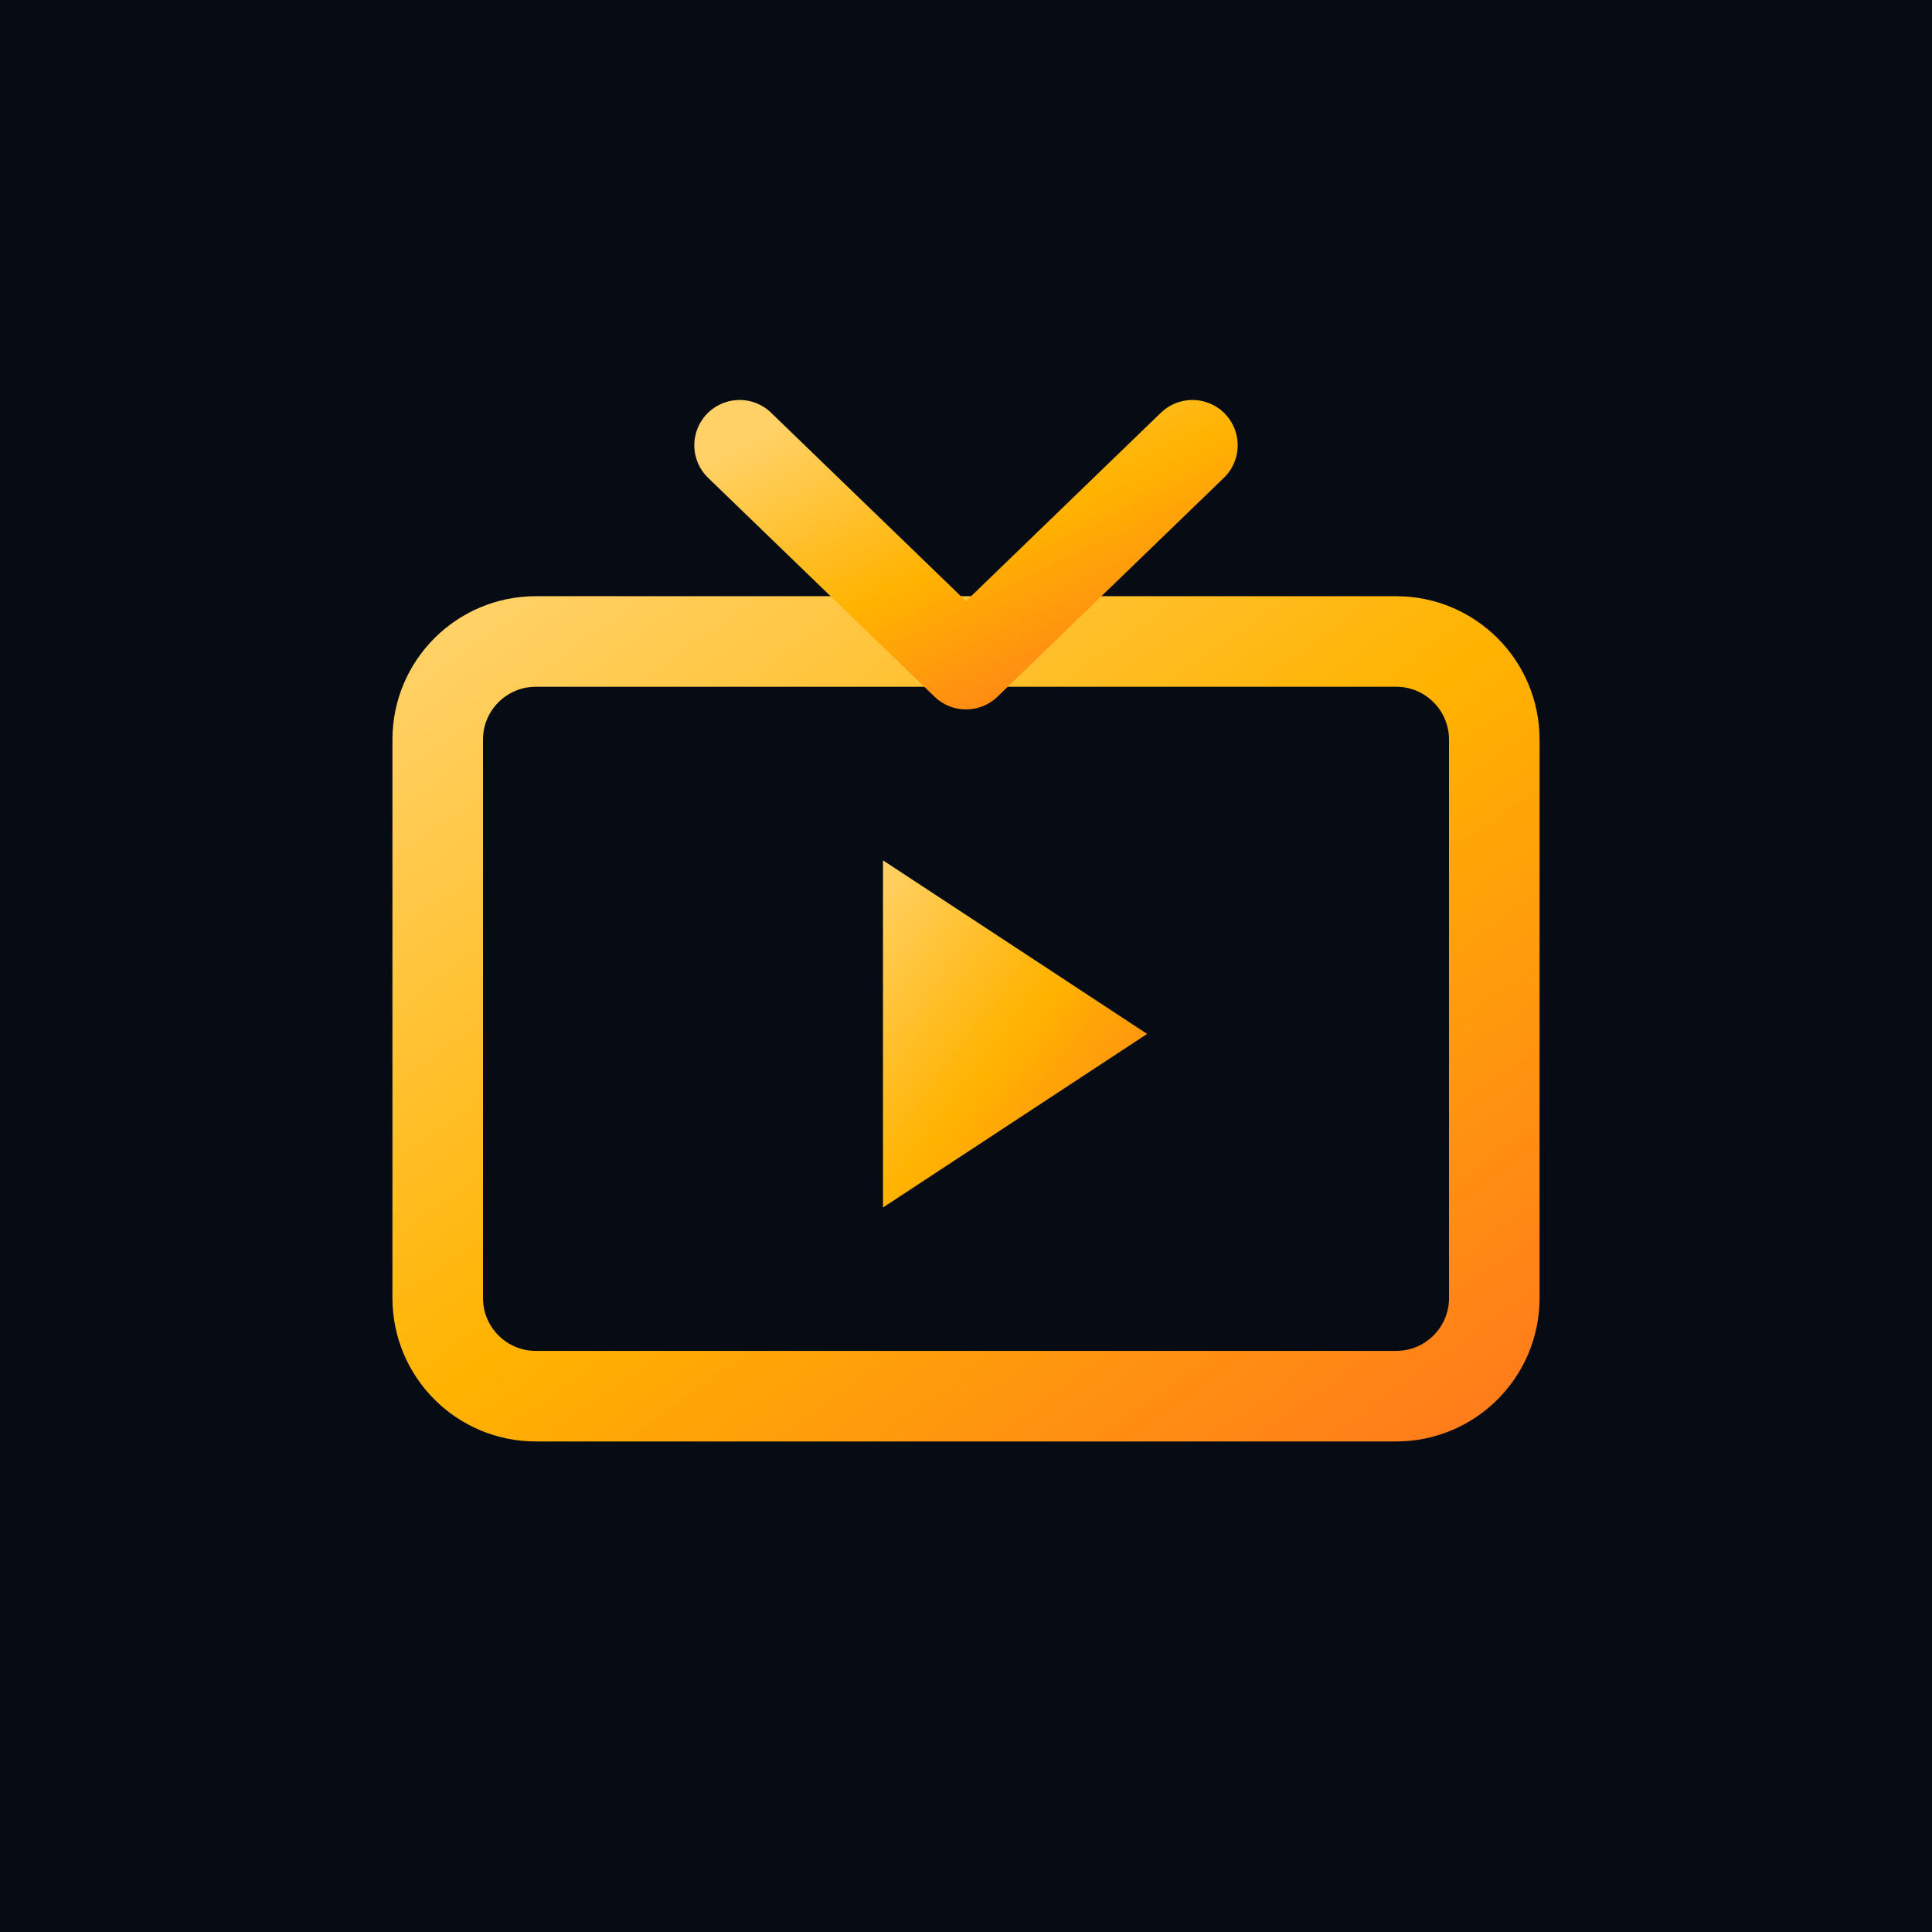
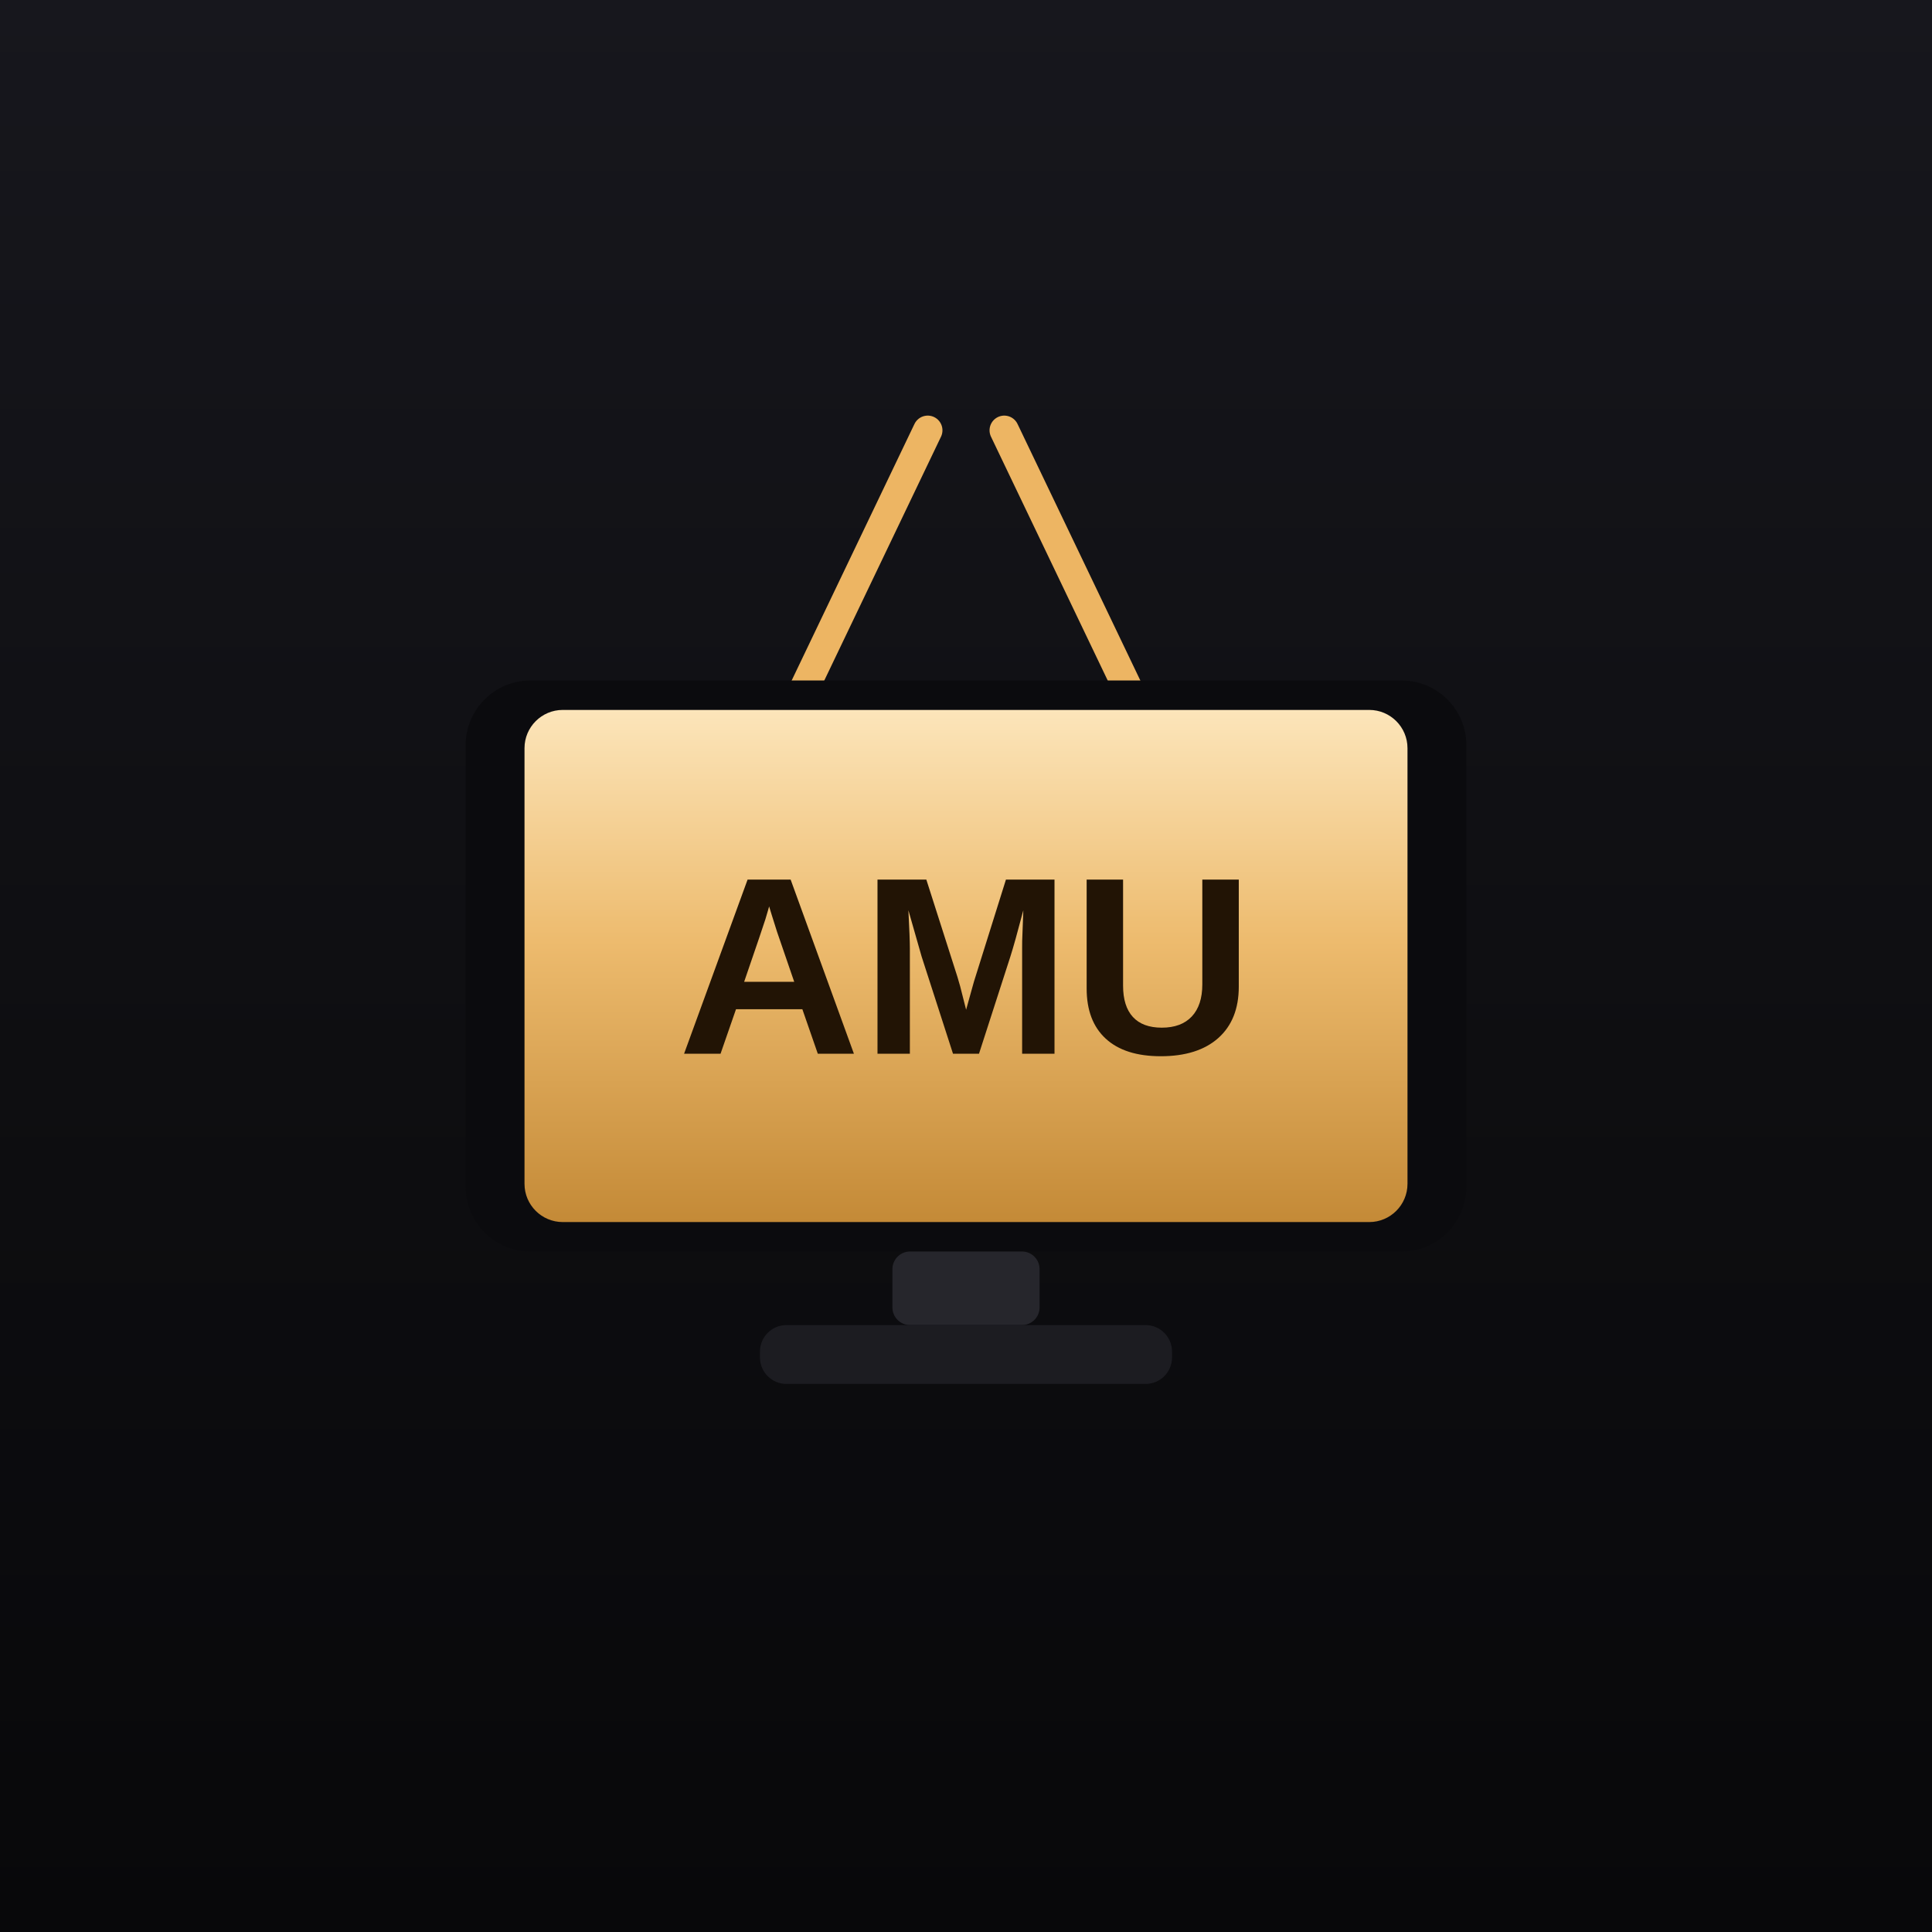
<svg xmlns="http://www.w3.org/2000/svg" width="512" height="512" viewBox="0 0 512 512">
  <defs>
-     <linearGradient id="tv2" x1="0" y1="0" x2="1" y2="1">
-       <stop offset="0" stop-color="#ffd166" />
-       <stop offset=".5" stop-color="#ffb300" />
-       <stop offset="1" stop-color="#ff7d1a" />
+     <linearGradient id="bg" x1="0" y1="0" x2="0" y2="1">
+       <stop offset="0" stop-color="#17171d" />
+       <stop offset=".55" stop-color="#0e0e11" />
+       <stop offset="1" stop-color="#08080a" />
+     </linearGradient>
+     <linearGradient id="scr" x1="0" y1="0" x2="0" y2="1">
+       <stop offset="0" stop-color="#fce5ba" />
+       <stop offset=".45" stop-color="#edbb6e" />
+       <stop offset="1" stop-color="#c48a37" />
    </linearGradient>
  </defs>
-   <rect width="512" height="512" fill="#070b14" />
-   <rect x="116" y="170" width="280" height="200" rx="26" fill="none" stroke="url(#tv2)" stroke-width="24" />
-   <path d="M196 118 L256 176 L316 118" fill="none" stroke="url(#tv2)" stroke-width="24" stroke-linecap="round" stroke-linejoin="round" />
-   <path d="M234 228 L304 274 L234 320 Z" fill="url(#tv2)" />
+   <rect width="512" height="512" fill="url(#bg)" />
+   <g transform="translate(256 256) scale(.78) translate(-256 -256)">
+     <g stroke="#edb563" stroke-width="10" stroke-linecap="round">
+       <path d="M198 168 L243 74" />
+       <path d="M314 168 L269 74" />
+     </g>
+     <rect x="86" y="159" width="340" height="194" rx="22" fill="#0b0b0e" />
+     <rect x="106" y="169" width="300" height="174" rx="13" fill="url(#scr)" />
+     <text x="256" y="256" font-family="Arial, 'Microsoft YaHei', sans-serif" font-size="86" font-weight="700" fill="#221405" text-anchor="middle" dominant-baseline="central">AMU</text>
+     <rect x="231" y="353" width="50" height="25" rx="6" fill="#26262c" />
+     <rect x="186" y="378" width="140" height="20" rx="9" fill="#1c1c21" />
+   </g>
</svg>
